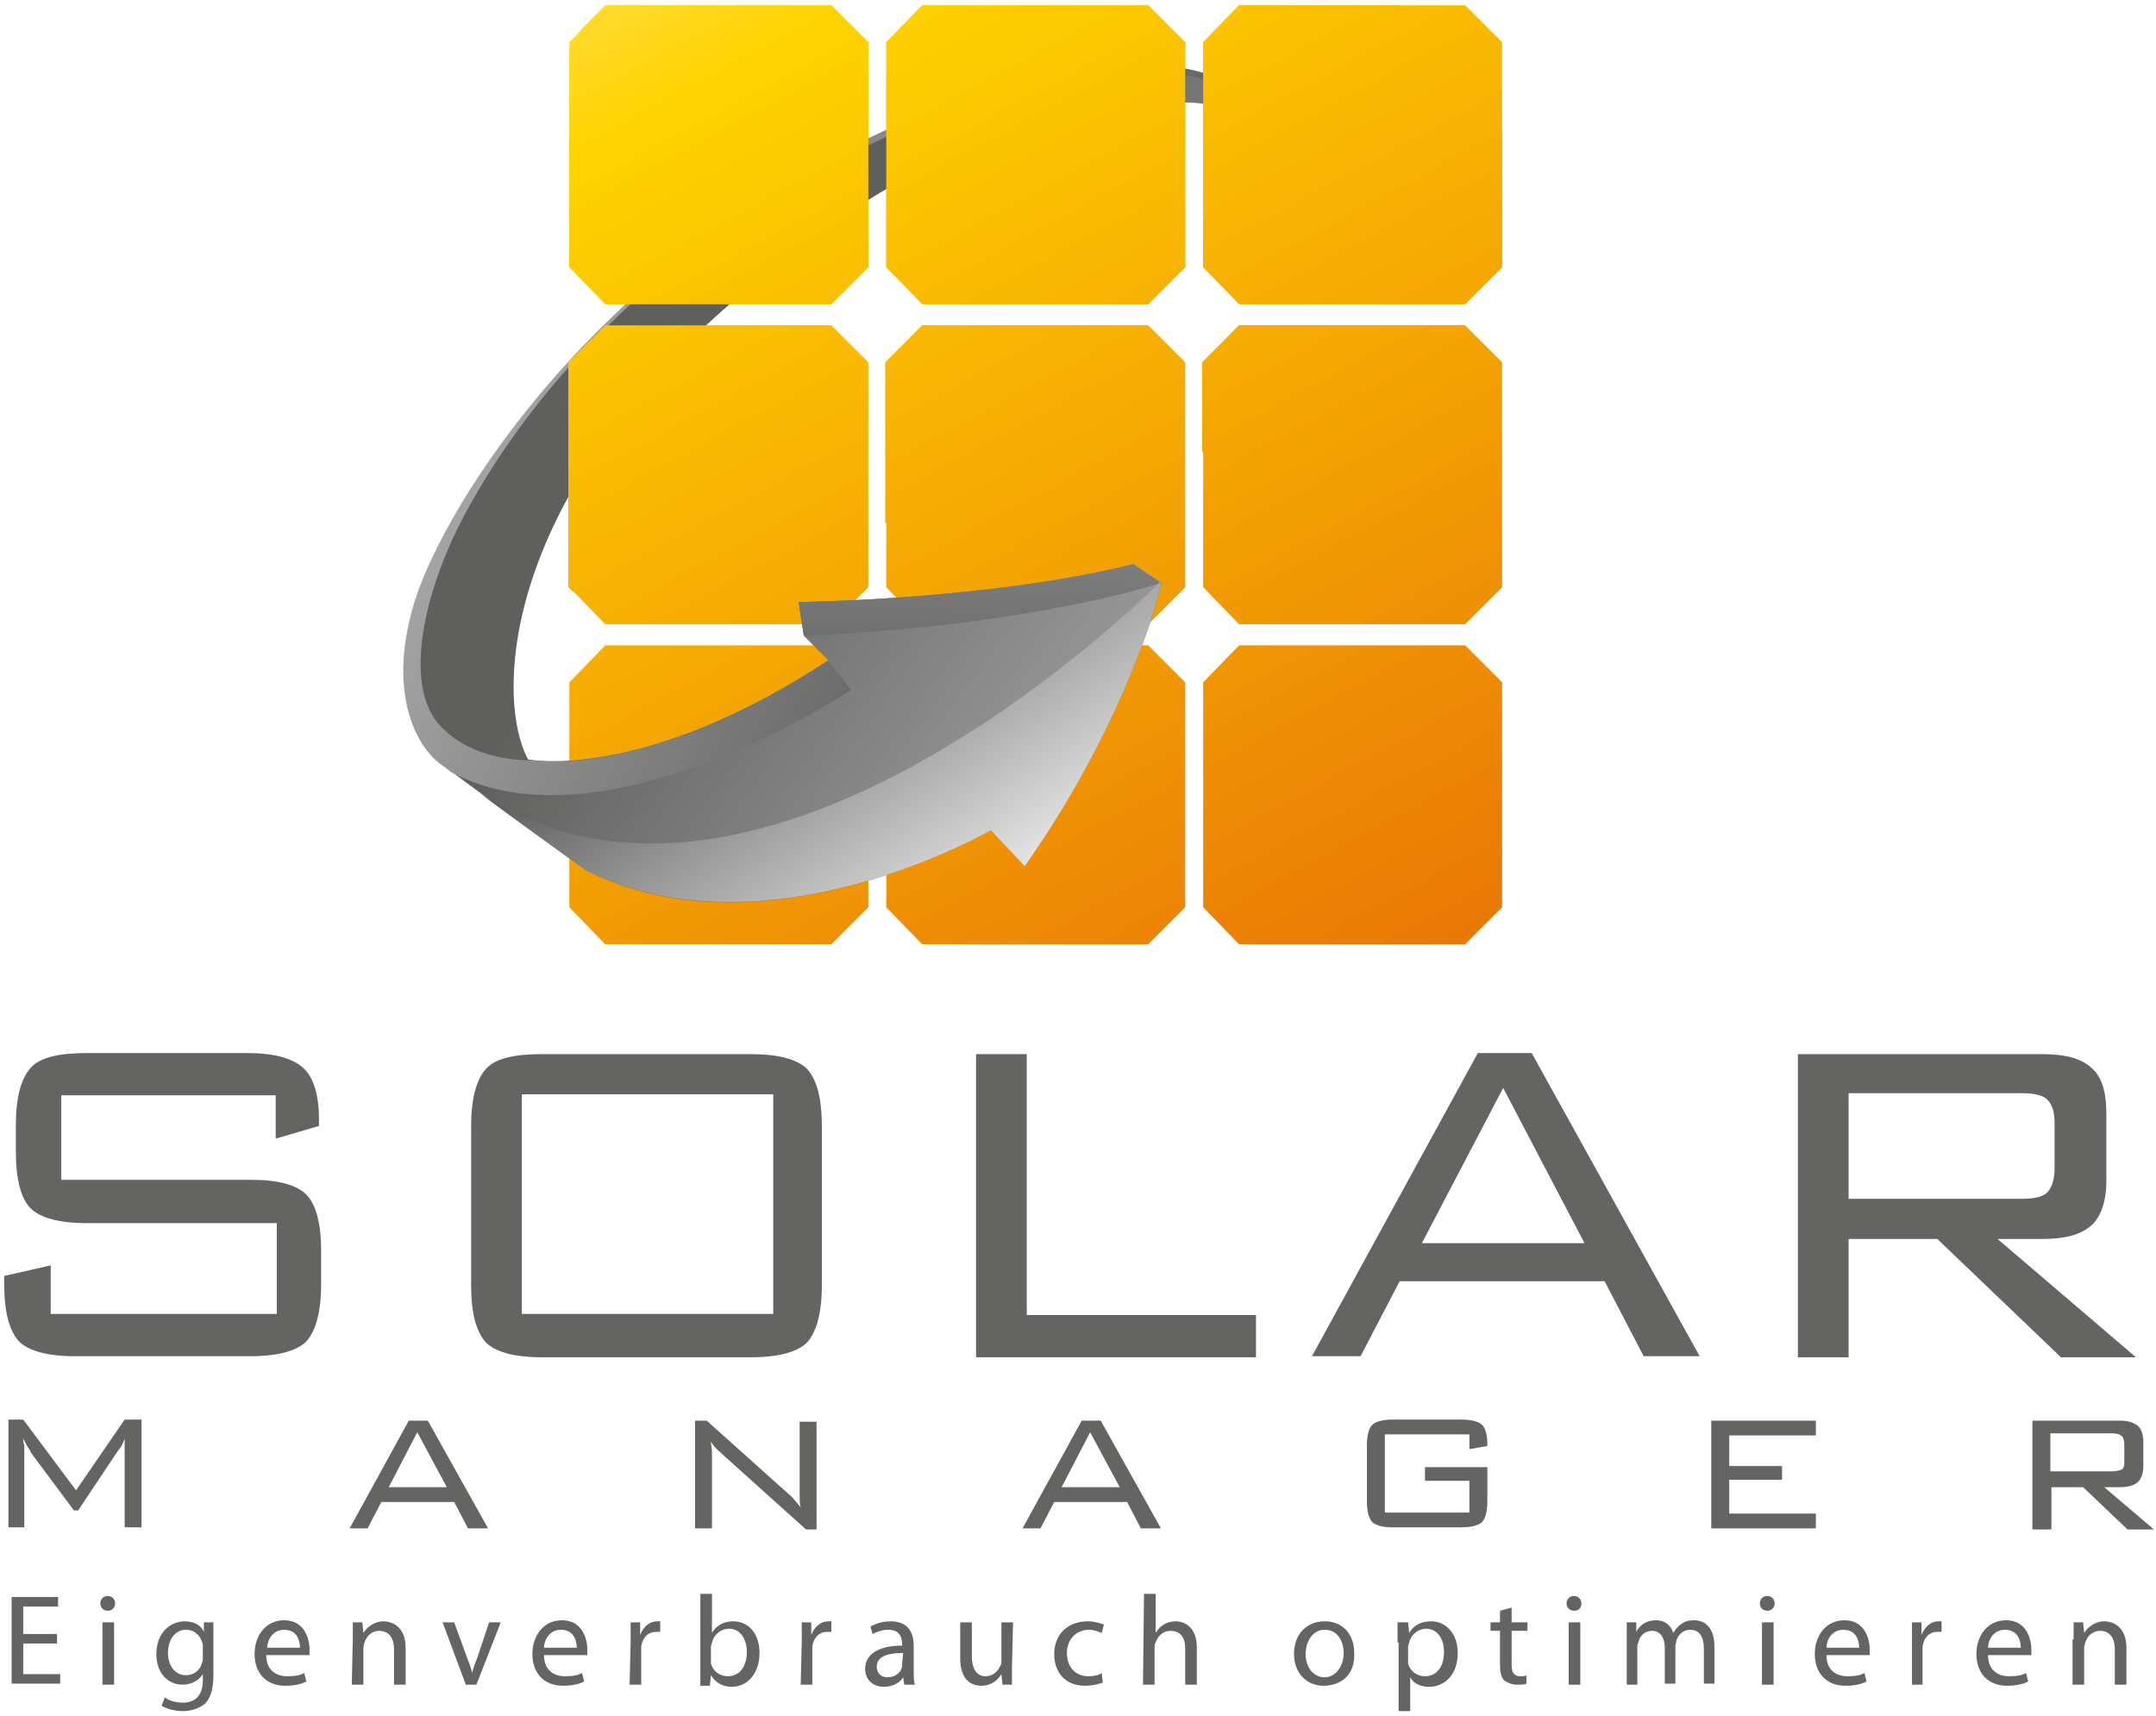
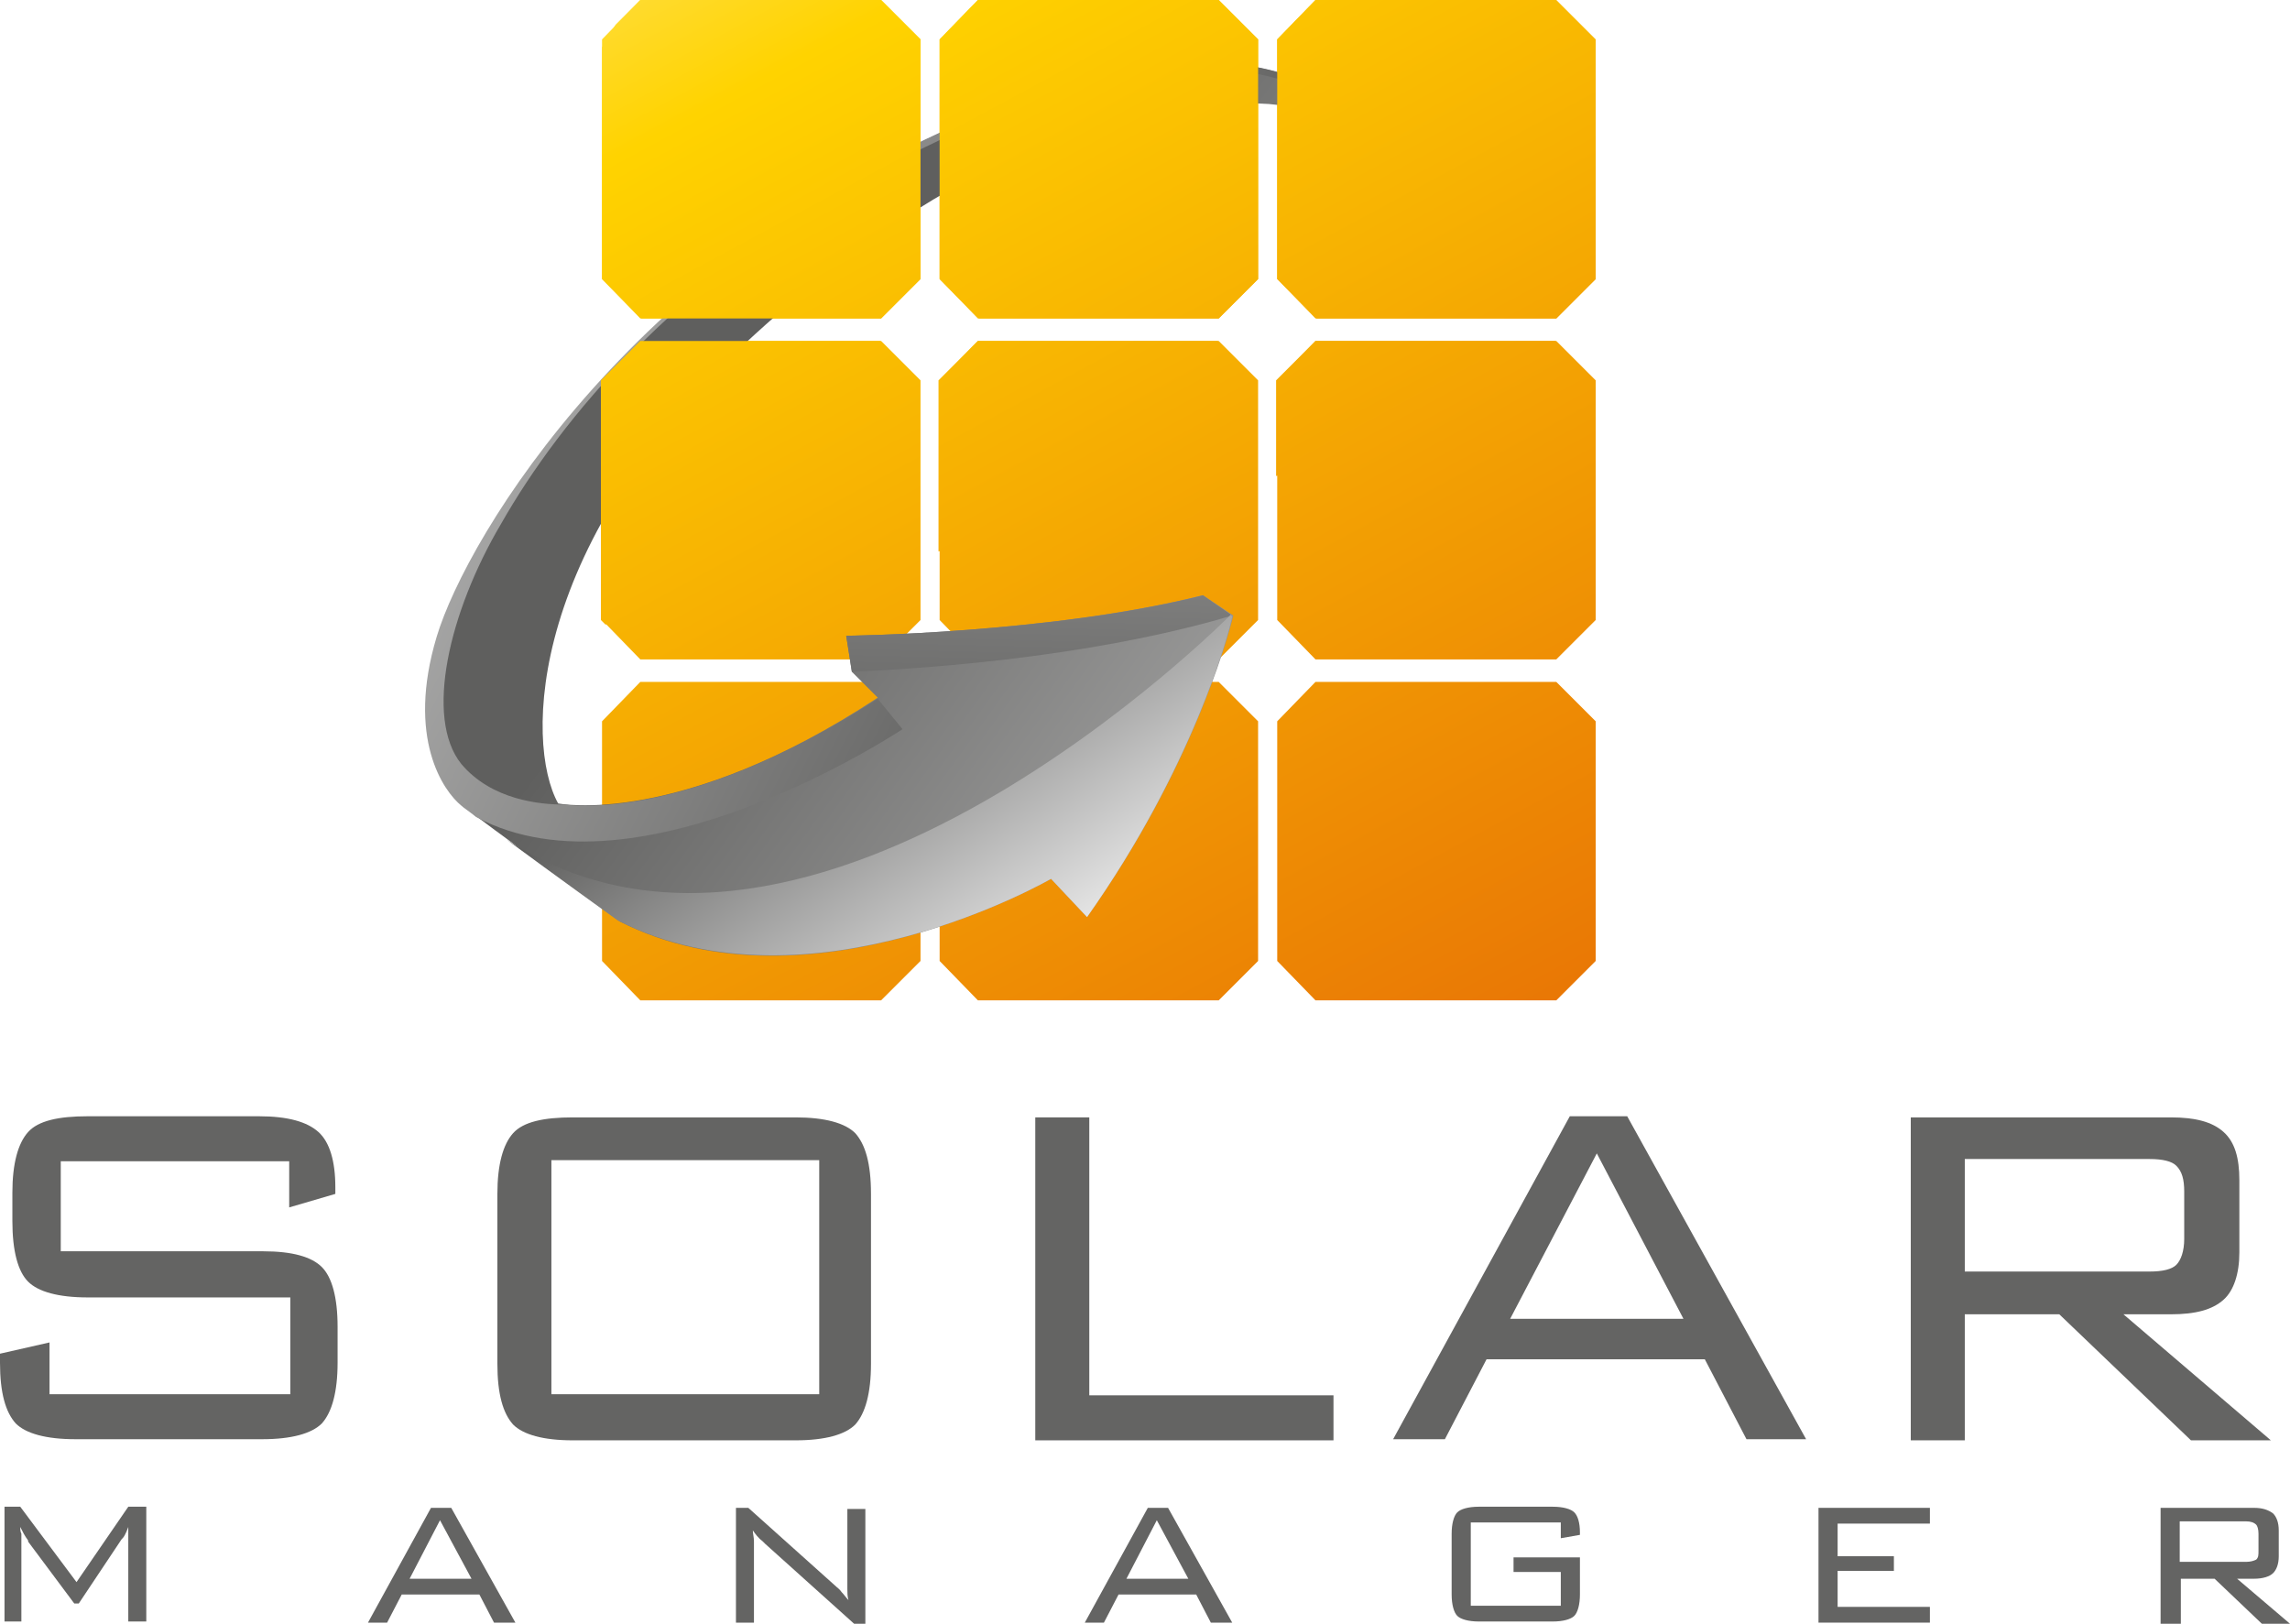
- <svg xmlns="http://www.w3.org/2000/svg" version="1.1" id="Layer_1" x="0px" y="0px" viewBox="0 0 204.1 162.4" style="enable-background:new 0 0 204.1 162.4;" xml:space="preserve">
+ <svg xmlns="http://www.w3.org/2000/svg" version="1.1" id="Layer_1" x="0px" y="0px" viewBox="0 0 203.5 144.3" style="enable-background:new 0 0 203.5 144.3;" xml:space="preserve">
  <style type="text/css">
	.st0{fill:#646463;}
	.st1{fill:url(#SVGID_1_);}
- 	.st2{fill:url(#SVGID_00000094615045287678553290000011661363436282059198_);}
- 	.st3{fill:url(#SVGID_00000097490882547790937990000007784962637666372003_);}
- 	.st4{fill:url(#SVGID_00000044890006821375464240000001739790820334393023_);}
- 	.st5{fill:url(#SVGID_00000176725861203218576230000013506239915627957426_);}
- 	.st6{fill:url(#SVGID_00000183236538300383647940000002079659297769566346_);}
- 	.st7{fill:url(#SVGID_00000168106702097232881470000013558405939216521371_);}
- 	.st8{fill:url(#SVGID_00000069381383708699458450000008442179529311482761_);}
- 	.st9{fill:url(#SVGID_00000095330667156338982130000006045446028261331885_);}
- 	.st10{fill:url(#SVGID_00000001637644452118282720000010765673990184815262_);}
- 	.st11{fill:url(#SVGID_00000061464638204663618850000002634188996221163941_);}
- 	.st12{fill:url(#SVGID_00000178927619584363238630000011456522958171691162_);}
- 	.st13{fill:url(#SVGID_00000034051523995140129170000010182646645502911364_);}
- 	.st14{fill:url(#SVGID_00000086687690794763322640000009770797260906183347_);}
+ 	.st2{fill:url(#SVGID_00000078044842583976665390000015770502771376332171_);}
+ 	.st3{fill:url(#SVGID_00000140722249729662882710000000104253931576902579_);}
+ 	.st4{fill:url(#SVGID_00000127042534005416814930000017534886337214743975_);}
+ 	.st5{fill:url(#SVGID_00000146460894585713398700000011830947324832317621_);}
+ 	.st6{fill:url(#SVGID_00000089573277772497090800000015307992074565502604_);}
+ 	.st7{fill:url(#SVGID_00000167392168393202231440000001126100781279378571_);}
+ 	.st8{fill:url(#SVGID_00000145740065618863685010000005506041418505072305_);}
+ 	.st9{fill:url(#SVGID_00000098916630221768423970000018244890656340371359_);}
+ 	.st10{fill:url(#SVGID_00000044865729743809855630000012313922885227552185_);}
+ 	.st11{fill:url(#SVGID_00000076586394290041385410000012987533297324354702_);}
+ 	.st12{fill:url(#SVGID_00000138542867545901751460000015807006832904736640_);}
+ 	.st13{fill:url(#SVGID_00000139296336325584206550000001473079513666074045_);}
+ 	.st14{fill:url(#SVGID_00000003795251817615462290000015937681007160325004_);}
</style>
  <g id="Layer_7">
    <g>
-       <path class="st0" d="M26.1,103.7H5.8v8h18c2.6,0,4.3,0.5,5.2,1.4c0.9,0.9,1.4,2.7,1.4,5.3v3.2c0,2.6-0.5,4.4-1.4,5.4    c-0.9,0.9-2.7,1.4-5.3,1.4H7.1c-2.6,0-4.4-0.5-5.3-1.4c-0.9-1-1.4-2.7-1.4-5.4v-0.8l4.4-1v4.6h21.4v-8.6h-18    c-2.6,0-4.4-0.5-5.3-1.4s-1.4-2.7-1.4-5.4v-2.5c0-2.6,0.5-4.4,1.4-5.4s2.7-1.4,5.3-1.4h15.2c2.6,0,4.3,0.5,5.3,1.4    s1.5,2.6,1.5,4.9v0.6l-4.1,1.2C26.1,107.8,26.1,103.7,26.1,103.7z" />
-       <path class="st0" d="M44.6,106.6c0-2.6,0.5-4.4,1.4-5.4s2.7-1.4,5.3-1.4h19.8c2.6,0,4.4,0.5,5.3,1.4c0.9,1,1.4,2.7,1.4,5.4v15.1    c0,2.6-0.5,4.4-1.4,5.4c-0.9,0.9-2.7,1.4-5.3,1.4H51.3c-2.6,0-4.4-0.5-5.3-1.4c-0.9-1-1.4-2.7-1.4-5.4V106.6z M49.4,124.4h23.8    v-20.8H49.4V124.4z" />
-       <path class="st0" d="M92.4,128.4V99.8h4.8v24.7h21.7v4H92.4V128.4z" />
-       <path class="st0" d="M124.2,128.4l15.7-28.7h5.1l15.9,28.7h-5.3l-3.7-7.1h-19.4l-3.7,7.1H124.2z M134.6,117.7H150l-7.7-14.7    L134.6,117.7z" />
-       <path class="st0" d="M170.2,128.4V99.8h23.1c2.2,0,3.7,0.4,4.7,1.3s1.4,2.3,1.4,4.3v6.4c0,1.9-0.5,3.4-1.4,4.2    c-1,0.9-2.5,1.3-4.7,1.3h-4.2l13.1,11.2h-7.1l-11.7-11.2H175v11.2h-4.8V128.4z M191.4,103.5H175v10h16.4c1.2,0,2-0.2,2.4-0.6    s0.7-1.2,0.7-2.3v-4.2c0-1.1-0.2-1.8-0.7-2.3C193.4,103.7,192.6,103.5,191.4,103.5z" />
+       <path class="st0" d="M25.7,103.2H5.4v8h18c2.6,0,4.3,0.5,5.2,1.4c0.9,0.9,1.4,2.7,1.4,5.3v3.2c0,2.6-0.5,4.4-1.4,5.4    c-0.9,0.9-2.7,1.4-5.3,1.4H6.7c-2.6,0-4.4-0.5-5.3-1.4c-0.9-1-1.4-2.7-1.4-5.4v-0.8l4.4-1v4.6h21.4v-8.6h-18    c-2.6,0-4.4-0.5-5.3-1.4s-1.4-2.7-1.4-5.4V106c0-2.6,0.5-4.4,1.4-5.4s2.7-1.4,5.3-1.4H23c2.6,0,4.3,0.5,5.3,1.4s1.5,2.6,1.5,4.9    v0.6l-4.1,1.2C25.7,107.3,25.7,103.2,25.7,103.2z" />
+       <path class="st0" d="M44.2,106.1c0-2.6,0.5-4.4,1.4-5.4s2.7-1.4,5.3-1.4h19.8c2.6,0,4.4,0.5,5.3,1.4c0.9,1,1.4,2.7,1.4,5.4v15.1    c0,2.6-0.5,4.4-1.4,5.4c-0.9,0.9-2.7,1.4-5.3,1.4H50.9c-2.6,0-4.4-0.5-5.3-1.4c-0.9-1-1.4-2.7-1.4-5.4V106.1z M49,123.9h23.8    v-20.8H49V123.9z" />
+       <path class="st0" d="M92,127.9V99.3h4.8V124h21.7v4H92V127.9z" />
+       <path class="st0" d="M123.8,127.9l15.7-28.7h5.1l15.9,28.7h-5.3l-3.7-7.1h-19.4l-3.7,7.1H123.8z M134.2,117.2h15.4l-7.7-14.7    L134.2,117.2z" />
+       <path class="st0" d="M169.8,127.9V99.3h23.1c2.2,0,3.7,0.4,4.7,1.3s1.4,2.3,1.4,4.3v6.4c0,1.9-0.5,3.4-1.4,4.2    c-1,0.9-2.5,1.3-4.7,1.3h-4.2l13.1,11.2h-7.1L183,116.8h-8.4V128h-4.8V127.9z M191,103h-16.4v10H191c1.2,0,2-0.2,2.4-0.6    s0.7-1.2,0.7-2.3v-4.2c0-1.1-0.2-1.8-0.7-2.3C193,103.2,192.2,103,191,103z" />
    </g>
  </g>
  <g id="Layer_6">
    <g>
-       <linearGradient id="SVGID_1_" gradientUnits="userSpaceOnUse" x1="34.72" y1="211.072" x2="124.722" y2="44.402" gradientTransform="matrix(1 0 0 -1 0 164)">
+       <linearGradient id="SVGID_1_" gradientUnits="userSpaceOnUse" x1="34.32" y1="288.428" x2="124.322" y2="455.098" gradientTransform="matrix(1 0 0 1 0 -336)">
        <stop offset="0" style="stop-color:#FFFFFF" />
        <stop offset="0.337" style="stop-color:#FFD300" />
        <stop offset="1" style="stop-color:#E56606" />
      </linearGradient>
-       <polygon class="st1" points="57.3,0.5 53.9,4 53.9,25.3 57.3,28.8 78.7,28.8 82.2,25.3 82.2,4 78.7,0.5   " />
-       <linearGradient id="SVGID_00000155861111756403258570000014470068536627947691_" gradientUnits="userSpaceOnUse" x1="57.948" y1="223.613" x2="147.947" y2="56.947" gradientTransform="matrix(1 0 0 -1 0 164)">
+       <polygon class="st1" points="56.9,0 53.5,3.5 53.5,24.8 56.9,28.3 78.3,28.3 81.8,24.8 81.8,3.5 78.3,0   " />
+       <linearGradient id="SVGID_00000137115099702117641090000018420380974754789555_" gradientUnits="userSpaceOnUse" x1="57.548" y1="275.887" x2="147.547" y2="442.553" gradientTransform="matrix(1 0 0 1 0 -336)">
        <stop offset="0" style="stop-color:#FFFFFF" />
        <stop offset="0.337" style="stop-color:#FFD300" />
        <stop offset="1" style="stop-color:#E56606" />
      </linearGradient>
-       <polygon style="fill:url(#SVGID_00000155861111756403258570000014470068536627947691_);" points="87.3,0.5 83.9,4 83.9,25.3     87.3,28.8 108.7,28.8 112.2,25.3 112.2,4 108.7,0.5   " />
-       <linearGradient id="SVGID_00000150068488684070678170000014888311006118679198_" gradientUnits="userSpaceOnUse" x1="81.174" y1="236.158" x2="171.175" y2="69.488" gradientTransform="matrix(1 0 0 -1 0 164)">
+       <polygon style="fill:url(#SVGID_00000137115099702117641090000018420380974754789555_);" points="86.9,0 83.5,3.5 83.5,24.8     86.9,28.3 108.3,28.3 111.8,24.8 111.8,3.5 108.3,0   " />
+       <linearGradient id="SVGID_00000103244395442357312070000006996544668571694250_" gradientUnits="userSpaceOnUse" x1="80.774" y1="263.342" x2="170.775" y2="430.012" gradientTransform="matrix(1 0 0 1 0 -336)">
        <stop offset="0" style="stop-color:#FFFFFF" />
        <stop offset="0.337" style="stop-color:#FFD300" />
        <stop offset="1" style="stop-color:#E56606" />
      </linearGradient>
-       <polygon style="fill:url(#SVGID_00000150068488684070678170000014888311006118679198_);" points="117.3,0.5 113.9,4 113.9,25.3     117.3,28.8 138.7,28.8 142.2,25.3 142.2,4 138.7,0.5   " />
-       <linearGradient id="SVGID_00000104666361876915452910000012595312730729084604_" gradientUnits="userSpaceOnUse" x1="22.051" y1="204.233" x2="112.053" y2="37.564" gradientTransform="matrix(1 0 0 -1 0 164)">
+       <polygon style="fill:url(#SVGID_00000103244395442357312070000006996544668571694250_);" points="116.9,0 113.5,3.5 113.5,24.8     116.9,28.3 138.3,28.3 141.8,24.8 141.8,3.5 138.3,0   " />
+       <linearGradient id="SVGID_00000025418617859437667430000003240238418076109493_" gradientUnits="userSpaceOnUse" x1="21.651" y1="295.267" x2="111.653" y2="461.936" gradientTransform="matrix(1 0 0 1 0 -336)">
        <stop offset="0" style="stop-color:#FFFFFF" />
        <stop offset="0.337" style="stop-color:#FFD300" />
        <stop offset="1" style="stop-color:#E56606" />
      </linearGradient>
-       <polygon style="fill:url(#SVGID_00000104666361876915452910000012595312730729084604_);" points="57.3,30.8 53.9,34.3 53.9,55.6     57.3,59.1 78.7,59.1 82.2,55.6 82.2,34.3 78.7,30.8   " />
-       <linearGradient id="SVGID_00000034777814775040236540000015102254221579874474_" gradientUnits="userSpaceOnUse" x1="45.281" y1="216.771" x2="135.28" y2="50.105" gradientTransform="matrix(1 0 0 -1 0 164)">
+       <polygon style="fill:url(#SVGID_00000025418617859437667430000003240238418076109493_);" points="56.9,30.3 53.5,33.8 53.5,55.1     56.9,58.6 78.3,58.6 81.8,55.1 81.8,33.8 78.3,30.3   " />
+       <linearGradient id="SVGID_00000136373823882492909600000004609211237192525961_" gradientUnits="userSpaceOnUse" x1="44.881" y1="282.729" x2="134.88" y2="449.394" gradientTransform="matrix(1 0 0 1 0 -336)">
        <stop offset="0" style="stop-color:#FFFFFF" />
        <stop offset="0.337" style="stop-color:#FFD300" />
        <stop offset="1" style="stop-color:#E56606" />
      </linearGradient>
-       <polygon style="fill:url(#SVGID_00000034777814775040236540000015102254221579874474_);" points="87.3,30.8 83.9,34.3 83.9,55.6     87.3,59.1 108.7,59.1 112.2,55.6 112.2,34.3 108.7,30.8   " />
-       <linearGradient id="SVGID_00000092451072501987685810000008416477076377697725_" gradientUnits="userSpaceOnUse" x1="68.506" y1="229.316" x2="158.508" y2="62.646" gradientTransform="matrix(1 0 0 -1 0 164)">
+       <polygon style="fill:url(#SVGID_00000136373823882492909600000004609211237192525961_);" points="86.9,30.3 83.5,33.8 83.5,55.1     86.9,58.6 108.3,58.6 111.8,55.1 111.8,33.8 108.3,30.3   " />
+       <linearGradient id="SVGID_00000005253942441458715450000005616068263453054377_" gradientUnits="userSpaceOnUse" x1="68.106" y1="270.184" x2="158.108" y2="436.854" gradientTransform="matrix(1 0 0 1 0 -336)">
        <stop offset="0" style="stop-color:#FFFFFF" />
        <stop offset="0.337" style="stop-color:#FFD300" />
        <stop offset="1" style="stop-color:#E56606" />
      </linearGradient>
-       <polygon style="fill:url(#SVGID_00000092451072501987685810000008416477076377697725_);" points="117.3,30.8 113.9,34.3     113.9,55.6 117.3,59.1 138.7,59.1 142.2,55.6 142.2,34.3 138.7,30.8   " />
-       <linearGradient id="SVGID_00000126304974347753521910000009435713385301176484_" gradientUnits="userSpaceOnUse" x1="9.384" y1="197.391" x2="99.385" y2="30.722" gradientTransform="matrix(1 0 0 -1 0 164)">
+       <polygon style="fill:url(#SVGID_00000005253942441458715450000005616068263453054377_);" points="116.9,30.3 113.5,33.8     113.5,55.1 116.9,58.6 138.3,58.6 141.8,55.1 141.8,33.8 138.3,30.3   " />
+       <linearGradient id="SVGID_00000091722479212779660350000006783839458189901484_" gradientUnits="userSpaceOnUse" x1="8.984" y1="302.109" x2="98.985" y2="468.778" gradientTransform="matrix(1 0 0 1 0 -336)">
        <stop offset="0" style="stop-color:#FFFFFF" />
        <stop offset="0.337" style="stop-color:#FFD300" />
        <stop offset="1" style="stop-color:#E56606" />
      </linearGradient>
-       <polygon style="fill:url(#SVGID_00000126304974347753521910000009435713385301176484_);" points="57.3,61.1 53.9,64.6 53.9,85.9     57.3,89.4 78.7,89.4 82.2,85.9 82.2,64.6 78.7,61.1   " />
-       <linearGradient id="SVGID_00000147215976401413204930000015825577281220293272_" gradientUnits="userSpaceOnUse" x1="32.612" y1="209.932" x2="122.613" y2="43.264" gradientTransform="matrix(1 0 0 -1 0 164)">
+       <polygon style="fill:url(#SVGID_00000091722479212779660350000006783839458189901484_);" points="56.9,60.6 53.5,64.1 53.5,85.4     56.9,88.9 78.3,88.9 81.8,85.4 81.8,64.1 78.3,60.6   " />
+       <linearGradient id="SVGID_00000002375223639081223920000009966873648874198157_" gradientUnits="userSpaceOnUse" x1="32.212" y1="289.568" x2="122.213" y2="456.236" gradientTransform="matrix(1 0 0 1 0 -336)">
        <stop offset="0" style="stop-color:#FFFFFF" />
        <stop offset="0.337" style="stop-color:#FFD300" />
        <stop offset="1" style="stop-color:#E56606" />
      </linearGradient>
-       <polygon style="fill:url(#SVGID_00000147215976401413204930000015825577281220293272_);" points="87.3,61.1 83.9,64.6 83.9,85.9     87.3,89.4 108.7,89.4 112.2,85.9 112.2,64.6 108.7,61.1   " />
-       <linearGradient id="SVGID_00000140699915471703088410000001126443400356595617_" gradientUnits="userSpaceOnUse" x1="55.839" y1="222.474" x2="145.839" y2="55.808" gradientTransform="matrix(1 0 0 -1 0 164)">
+       <polygon style="fill:url(#SVGID_00000002375223639081223920000009966873648874198157_);" points="86.9,60.6 83.5,64.1 83.5,85.4     86.9,88.9 108.3,88.9 111.8,85.4 111.8,64.1 108.3,60.6   " />
+       <linearGradient id="SVGID_00000003793072257839804730000001328219637232383112_" gradientUnits="userSpaceOnUse" x1="55.439" y1="277.026" x2="145.439" y2="443.692" gradientTransform="matrix(1 0 0 1 0 -336)">
        <stop offset="0" style="stop-color:#FFFFFF" />
        <stop offset="0.337" style="stop-color:#FFD300" />
        <stop offset="1" style="stop-color:#E56606" />
      </linearGradient>
-       <polygon style="fill:url(#SVGID_00000140699915471703088410000001126443400356595617_);" points="117.3,61.1 113.9,64.6     113.9,85.9 117.3,89.4 138.7,89.4 142.2,85.9 142.2,64.6 138.7,61.1   " />
+       <polygon style="fill:url(#SVGID_00000003793072257839804730000001328219637232383112_);" points="116.9,60.6 113.5,64.1     113.5,85.4 116.9,88.9 138.3,88.9 141.8,85.4 141.8,64.1 138.3,60.6   " />
    </g>
  </g>
  <g id="Layer_5">
    <g>
      <g>
-         <path class="st0" d="M2.2,136.2c0,0.2,0,0.4,0.1,0.6c0,0.2,0,0.5,0,0.9v6.9H0.8v-10.2h1.4l5,6.7l4.6-6.7h1.6v10.2h-1.6v-6.9     c0-0.1,0-0.3,0-0.7s0-0.6,0-0.8c-0.1,0.3-0.2,0.5-0.3,0.7s-0.2,0.3-0.3,0.4L7.4,143H7l-4.1-5.5c0,0,0,0,0-0.1     C2.6,137,2.4,136.6,2.2,136.2z" />
-         <path class="st0" d="M33.1,144.7l5.6-10.2h1.8l5.7,10.2h-1.9l-1.3-2.5h-6.9l-1.3,2.5H33.1z M36.8,140.8h5.5l-2.8-5.2L36.8,140.8z     " />
-         <path class="st0" d="M65.8,144.7v-10.2h1.1l7.7,6.9c0.2,0.2,0.4,0.3,0.6,0.6c0.2,0.2,0.4,0.5,0.6,0.7c-0.1-0.3-0.1-0.7-0.1-1     c0-0.4,0-0.9,0-1.5v-5.6h1.6v10.2h-1l-7.9-7.1c0,0-0.1-0.1-0.2-0.2c-0.4-0.3-0.7-0.7-0.9-1c0,0.3,0.1,0.6,0.1,1s0,0.8,0,1.2v6     L65.8,144.7L65.8,144.7z" />
-         <path class="st0" d="M96.8,144.7l5.6-10.2h1.8l5.7,10.2H108l-1.3-2.5h-6.9l-1.3,2.5H96.8z M100.5,140.8h5.5l-2.8-5.2L100.5,140.8     z" />
-         <path class="st0" d="M139.1,135.8h-8v7.4h8v-3h-4.2v-1.3h5.9v3.3c0,0.9-0.2,1.6-0.5,1.9c-0.3,0.3-1,0.5-1.9,0.5h-6.6     c-0.9,0-1.6-0.2-1.9-0.5c-0.3-0.3-0.5-1-0.5-1.9v-5.4c0-0.9,0.2-1.6,0.5-1.9c0.3-0.3,1-0.5,1.9-0.5h6.6c0.9,0,1.6,0.2,1.9,0.5     c0.3,0.3,0.5,0.9,0.5,1.8v0.2l-1.7,0.3V135.8z" />
-         <path class="st0" d="M162,144.7v-10.2h9.9v1.4h-8.2v2.9h5v1.3h-5v3.2h8.2v1.4L162,144.7L162,144.7z" />
-         <path class="st0" d="M192.4,144.7v-10.2h8.3c0.8,0,1.3,0.2,1.7,0.5c0.3,0.3,0.5,0.8,0.5,1.5v2.3c0,0.7-0.2,1.2-0.5,1.5     s-0.9,0.5-1.7,0.5h-1.5l4.7,4h-2.5l-4.2-4h-3v4h-1.8V144.7z M200,135.7h-5.9v3.6h5.9c0.4,0,0.7-0.1,0.9-0.2     c0.2-0.2,0.2-0.4,0.2-0.8v-1.5c0-0.4-0.1-0.7-0.2-0.8C200.7,135.8,200.4,135.7,200,135.7z" />
+         <path class="st0" d="M1.8,135.7c0,0.2,0,0.4,0.1,0.6c0,0.2,0,0.5,0,0.9v6.9H0.4v-10.2h1.4l5,6.7l4.6-6.7H13v10.2h-1.6v-6.9     c0-0.1,0-0.3,0-0.7s0-0.6,0-0.8c-0.1,0.3-0.2,0.5-0.3,0.7s-0.2,0.3-0.3,0.4L7,142.5H6.6L2.5,137c0,0,0,0,0-0.1     C2.2,136.5,2,136.1,1.8,135.7z" />
+         <path class="st0" d="M32.7,144.2l5.6-10.2h1.8l5.7,10.2h-1.9l-1.3-2.5h-6.9l-1.3,2.5H32.7z M36.4,140.3h5.5l-2.8-5.2L36.4,140.3z     " />
+         <path class="st0" d="M65.4,144.2V134h1.1l7.7,6.9c0.2,0.2,0.4,0.3,0.6,0.6c0.2,0.2,0.4,0.5,0.6,0.7c-0.1-0.3-0.1-0.7-0.1-1     c0-0.4,0-0.9,0-1.5v-5.6h1.6v10.2h-1l-7.9-7.1c0,0-0.1-0.1-0.2-0.2c-0.4-0.3-0.7-0.7-0.9-1c0,0.3,0.1,0.6,0.1,1s0,0.8,0,1.2v6     L65.4,144.2L65.4,144.2z" />
+         <path class="st0" d="M96.4,144.2L102,134h1.8l5.7,10.2h-1.9l-1.3-2.5h-6.9l-1.3,2.5H96.4z M100.1,140.3h5.5l-2.8-5.2L100.1,140.3     z" />
+         <path class="st0" d="M138.7,135.3h-8v7.4h8v-3h-4.2v-1.3h5.9v3.3c0,0.9-0.2,1.6-0.5,1.9c-0.3,0.3-1,0.5-1.9,0.5h-6.6     c-0.9,0-1.6-0.2-1.9-0.5c-0.3-0.3-0.5-1-0.5-1.9v-5.4c0-0.9,0.2-1.6,0.5-1.9c0.3-0.3,1-0.5,1.9-0.5h6.6c0.9,0,1.6,0.2,1.9,0.5     c0.3,0.3,0.5,0.9,0.5,1.8v0.2l-1.7,0.3V135.3z" />
+         <path class="st0" d="M161.6,144.2V134h9.9v1.4h-8.2v2.9h5v1.3h-5v3.2h8.2v1.4L161.6,144.2L161.6,144.2z" />
+         <path class="st0" d="M192,144.2V134h8.3c0.8,0,1.3,0.2,1.7,0.5c0.3,0.3,0.5,0.8,0.5,1.5v2.3c0,0.7-0.2,1.2-0.5,1.5     s-0.9,0.5-1.7,0.5h-1.5l4.7,4H201l-4.2-4h-3v4H192V144.2z M199.6,135.2h-5.9v3.6h5.9c0.4,0,0.7-0.1,0.9-0.2     c0.2-0.2,0.2-0.4,0.2-0.8v-1.5c0-0.4-0.1-0.7-0.2-0.8C200.3,135.3,200,135.2,199.6,135.2z" />
      </g>
-     </g>
-   </g>
-   <g id="Layer_4">
-     <g>
-       <path class="st0" d="M5.4,155.6H2.2v2.9h3.5v0.9H1.1v-8.2h4.4v0.9H2.2v2.6h3.2V155.6z" />
-       <path class="st0" d="M10.2,152.5c-0.4,0-0.7-0.3-0.7-0.7s0.3-0.7,0.7-0.7s0.7,0.3,0.7,0.7S10.6,152.5,10.2,152.5L10.2,152.5z     M9.7,159.5v-5.9h1.1v5.9H9.7z" />
-       <path class="st0" d="M20.2,158.6c0,1.4-0.3,2.2-0.8,2.7c-0.6,0.5-1.4,0.7-2.1,0.7s-1.5-0.2-2-0.5l0.3-0.8c0.4,0.3,1,0.5,1.7,0.5    c1.1,0,1.9-0.6,1.9-2.1v-0.6l0,0c-0.3,0.5-1,1-1.9,1c-1.5,0-2.5-1.2-2.5-2.9c0-2,1.3-3.1,2.7-3.1c1,0,1.6,0.5,1.8,1l0,0v-0.9h0.9    c0,0.4,0,0.9,0,1.6V158.6z M19.2,155.9c0-0.2,0-0.3-0.1-0.5c-0.2-0.6-0.7-1.1-1.5-1.1c-1,0-1.7,0.9-1.7,2.2c0,1.1,0.6,2.1,1.7,2.1    c0.7,0,1.3-0.4,1.5-1.1c0.1-0.2,0.1-0.4,0.1-0.6V155.9z" />
-       <path class="st0" d="M25.2,156.7c0,1.4,0.9,2,2,2c0.8,0,1.2-0.1,1.6-0.3l0.2,0.8c-0.4,0.2-1,0.4-2,0.4c-1.8,0-2.9-1.2-2.9-3    s1.1-3.2,2.8-3.2c1.9,0,2.4,1.7,2.4,2.8c0,0.2,0,0.4,0,0.5H25.2z M28.4,156c0-0.7-0.3-1.7-1.5-1.7c-1.1,0-1.6,1-1.6,1.7H28.4z" />
-       <path class="st0" d="M33.4,155.2c0-0.6,0-1.1,0-1.6h0.9l0.1,1l0,0c0.3-0.5,1-1.1,1.9-1.1c0.8,0,2.1,0.5,2.1,2.5v3.5h-1.1v-3.4    c0-0.9-0.4-1.7-1.4-1.7c-0.7,0-1.2,0.5-1.4,1.1c0,0.1-0.1,0.3-0.1,0.5v3.5h-1.1L33.4,155.2L33.4,155.2z" />
-       <path class="st0" d="M43,153.6l1.2,3.3c0.2,0.5,0.4,1,0.5,1.5l0,0c0.1-0.5,0.3-1,0.5-1.5l1.1-3.3h1.1l-2.3,5.9h-1l-2.2-5.9H43z" />
-       <path class="st0" d="M51.5,156.7c0,1.4,0.9,2,2,2c0.8,0,1.2-0.1,1.6-0.3l0.2,0.8c-0.4,0.2-1,0.4-2,0.4c-1.8,0-2.9-1.2-2.9-3    s1.1-3.2,2.8-3.2c1.9,0,2.4,1.7,2.4,2.8c0,0.2,0,0.4,0,0.5H51.5z M54.6,156c0-0.7-0.3-1.7-1.5-1.7c-1.1,0-1.6,1-1.6,1.7H54.6z" />
-       <path class="st0" d="M59.7,155.4c0-0.7,0-1.3,0-1.8h0.9v1.2l0,0c0.3-0.8,0.9-1.3,1.6-1.3c0.1,0,0.2,0,0.3,0v1c-0.1,0-0.2,0-0.4,0    c-0.8,0-1.3,0.6-1.4,1.4c0,0.2,0,0.3,0,0.5v3.1h-1.1L59.7,155.4z" />
-       <path class="st0" d="M66.3,150.9h1.1v3.7l0,0c0.4-0.7,1.1-1.1,2-1.1c1.5,0,2.5,1.2,2.5,3c0,2.1-1.3,3.2-2.6,3.2    c-0.8,0-1.5-0.3-2-1.1l0,0l-0.1,1h-0.9c0-0.4,0-1,0-1.5V150.9z M67.3,157.1c0,0.1,0,0.3,0,0.4c0.2,0.7,0.8,1.2,1.6,1.2    c1.1,0,1.8-0.9,1.8-2.3c0-1.2-0.6-2.2-1.7-2.2c-0.7,0-1.4,0.5-1.6,1.3c0,0.1-0.1,0.3-0.1,0.4C67.3,155.9,67.3,157.1,67.3,157.1z" />
-       <path class="st0" d="M75.9,155.4c0-0.7,0-1.3,0-1.8h0.9v1.2l0,0c0.3-0.8,0.9-1.3,1.6-1.3c0.1,0,0.2,0,0.3,0v1c-0.1,0-0.2,0-0.4,0    c-0.8,0-1.3,0.6-1.4,1.4c0,0.2,0,0.3,0,0.5v3.1h-1.1L75.9,155.4z" />
-       <path class="st0" d="M86.5,158.1c0,0.5,0,1,0.1,1.4h-1l-0.1-0.7l0,0c-0.3,0.5-1,0.9-1.8,0.9c-1.2,0-1.8-0.8-1.8-1.7    c0-1.4,1.3-2.2,3.5-2.2v-0.1c0-0.5-0.1-1.4-1.3-1.4c-0.6,0-1.1,0.2-1.5,0.4l-0.2-0.7c0.5-0.3,1.2-0.5,1.9-0.5    c1.8,0,2.2,1.2,2.2,2.4C86.5,155.9,86.5,158.1,86.5,158.1z M85.5,156.5c-1.2,0-2.5,0.2-2.5,1.3c0,0.7,0.5,1,1,1    c0.8,0,1.3-0.5,1.4-1c0-0.1,0-0.2,0-0.3L85.5,156.5L85.5,156.5z" />
-       <path class="st0" d="M95.8,157.9c0,0.6,0,1.1,0,1.6h-0.9l-0.1-1l0,0c-0.3,0.5-0.9,1.1-1.9,1.1c-0.9,0-2-0.5-2-2.6v-3.4H92v3.2    c0,1.1,0.4,1.9,1.3,1.9c0.7,0,1.2-0.5,1.4-1c0.1-0.1,0.1-0.3,0.1-0.5v-3.6h1.1L95.8,157.9L95.8,157.9z" />
-       <path class="st0" d="M104.4,159.3c-0.3,0.1-0.9,0.3-1.7,0.3c-1.8,0-2.9-1.2-2.9-3s1.2-3.1,3.2-3.1c0.6,0,1.2,0.2,1.5,0.3l-0.2,0.8    c-0.3-0.1-0.7-0.3-1.2-0.3c-1.3,0-2.1,1-2.1,2.2c0,1.4,0.9,2.2,2,2.2c0.6,0,1-0.1,1.3-0.3L104.4,159.3z" />
-       <path class="st0" d="M108.3,150.9h1.1v3.7l0,0c0.2-0.3,0.4-0.6,0.8-0.8c0.3-0.2,0.7-0.3,1.1-0.3c0.8,0,2,0.5,2,2.5v3.5h-1.1v-3.4    c0-1-0.4-1.7-1.4-1.7c-0.7,0-1.2,0.5-1.4,1.1c-0.1,0.1-0.1,0.3-0.1,0.5v3.5h-1.1L108.3,150.9L108.3,150.9z" />
-       <path class="st0" d="M125.3,159.6c-1.6,0-2.8-1.2-2.8-3c0-2,1.3-3.1,2.9-3.1c1.7,0,2.8,1.2,2.8,3    C128.3,158.7,126.8,159.6,125.3,159.6L125.3,159.6z M125.4,158.8c1,0,1.8-1,1.8-2.3c0-1-0.5-2.2-1.8-2.2c-1.2,0-1.8,1.2-1.8,2.3    C123.6,157.8,124.3,158.8,125.4,158.8L125.4,158.8z" />
-       <path class="st0" d="M132.3,155.5c0-0.8,0-1.4,0-1.9h1l0.1,1l0,0c0.4-0.7,1.1-1.1,2.1-1.1c1.4,0,2.5,1.2,2.5,3    c0,2.1-1.3,3.2-2.7,3.2c-0.8,0-1.5-0.3-1.8-0.9l0,0v3.2h-1.1v-6.5H132.3z M133.3,157.1c0,0.1,0,0.3,0,0.4c0.2,0.7,0.8,1.2,1.6,1.2    c1.1,0,1.8-0.9,1.8-2.3c0-1.2-0.6-2.2-1.7-2.2c-0.7,0-1.4,0.5-1.6,1.3c0,0.1-0.1,0.3-0.1,0.4V157.1z" />
-       <path class="st0" d="M143.1,152.2v1.4h1.5v0.8h-1.5v3.2c0,0.7,0.2,1.1,0.8,1.1c0.3,0,0.5,0,0.6-0.1v0.8c-0.2,0.1-0.5,0.1-0.9,0.1    c-0.5,0-0.9-0.2-1.2-0.4c-0.3-0.3-0.4-0.8-0.4-1.5v-3.2h-0.9v-0.8h0.9v-1.1L143.1,152.2z" />
-       <path class="st0" d="M149,152.5c-0.4,0-0.7-0.3-0.7-0.7s0.3-0.7,0.7-0.7s0.7,0.3,0.7,0.7S149.5,152.5,149,152.5L149,152.5z     M148.5,159.5v-5.9h1.1v5.9H148.5z" />
-       <path class="st0" d="M154,155.2c0-0.6,0-1.1,0-1.6h0.9v0.9l0,0c0.3-0.6,0.9-1.1,1.9-1.1c0.8,0,1.4,0.5,1.6,1.2l0,0    c0.2-0.3,0.4-0.6,0.7-0.8c0.4-0.3,0.7-0.4,1.3-0.4c0.8,0,1.9,0.5,1.9,2.5v3.5h-1v-3.3c0-1.1-0.4-1.8-1.3-1.8c-0.6,0-1.1,0.4-1.3,1    c0,0.2-0.1,0.4-0.1,0.5v3.6h-1V156c0-0.9-0.4-1.6-1.2-1.6c-0.7,0-1.2,0.5-1.3,1.1c-0.1,0.2-0.1,0.3-0.1,0.5v3.5h-1L154,155.2    L154,155.2z" />
-       <path class="st0" d="M167.3,152.5c-0.4,0-0.7-0.3-0.7-0.7s0.3-0.7,0.7-0.7s0.7,0.3,0.7,0.7S167.7,152.5,167.3,152.5L167.3,152.5z     M166.8,159.5v-5.9h1.1v5.9H166.8z" />
-       <path class="st0" d="M172.9,156.7c0,1.4,0.9,2,2,2c0.8,0,1.2-0.1,1.6-0.3l0.2,0.8c-0.4,0.2-1,0.4-2,0.4c-1.8,0-2.9-1.2-2.9-3    s1.1-3.2,2.8-3.2c1.9,0,2.4,1.7,2.4,2.8c0,0.2,0,0.4,0,0.5H172.9z M176,156c0-0.7-0.3-1.7-1.5-1.7c-1.1,0-1.6,1-1.6,1.7H176z" />
-       <path class="st0" d="M181,155.4c0-0.7,0-1.3,0-1.8h0.9v1.2l0,0c0.3-0.8,0.9-1.3,1.6-1.3c0.1,0,0.2,0,0.3,0v1c-0.1,0-0.2,0-0.4,0    c-0.8,0-1.3,0.6-1.4,1.4c0,0.2,0,0.3,0,0.5v3.1h-1V155.4z" />
-       <path class="st0" d="M188.2,156.7c0,1.4,0.9,2,2,2c0.8,0,1.2-0.1,1.6-0.3l0.2,0.8c-0.4,0.2-1,0.4-2,0.4c-1.8,0-2.9-1.2-2.9-3    s1.1-3.2,2.8-3.2c1.9,0,2.4,1.7,2.4,2.8c0,0.2,0,0.4,0,0.5H188.2z M191.3,156c0-0.7-0.3-1.7-1.5-1.7c-1.1,0-1.6,1-1.6,1.7H191.3z" />
-       <path class="st0" d="M196.3,155.2c0-0.6,0-1.1,0-1.6h0.9l0.1,1l0,0c0.3-0.5,1-1.1,1.9-1.1c0.8,0,2.1,0.5,2.1,2.5v3.5h-1.1v-3.4    c0-0.9-0.4-1.7-1.4-1.7c-0.7,0-1.2,0.5-1.4,1.1c0,0.1-0.1,0.3-0.1,0.5v3.5h-1.1v-4.3H196.3z" />
    </g>
  </g>
  <g id="Layer_3">
    <g>
-       <linearGradient id="SVGID_00000059307066628027181450000010443410698960015541_" gradientUnits="userSpaceOnUse" x1="-2970.848" y1="1218.283" x2="-2846.632" y2="1128.631" gradientTransform="matrix(-1 0 0 1 -2791.623 -1106.091)">
+       <linearGradient id="SVGID_00000074408905748761891010000008711647221926808724_" gradientUnits="userSpaceOnUse" x1="-3265.248" y1="-1054.783" x2="-3141.032" y2="-965.131" gradientTransform="matrix(-1 0 0 -1 -3086.423 -943.0914)">
        <stop offset="0.152" style="stop-color:#EBEBEB" />
        <stop offset="0.86" style="stop-color:#5F5F5E" />
      </linearGradient>
-       <path style="fill:url(#SVGID_00000059307066628027181450000010443410698960015541_);" d="M110,55.2c0,0-2.9,12.6-13,26.8l-3.2-3.4    c0,0-21.4,12.4-38.3,3.8c0,0-12.4-9-14-10.3c-1.6-1.3-4.9-5.9-2.2-14.9s17.9-34.3,49.1-46.8c31-12.4,36.5,5.6,36.9,7.6    c0,0-3.8-8.1-13-8.3s-24.7,2.2-44.8,20.5C47.3,48.5,47,66.5,50,71.9c0,0,10.8,2.2,28.4-9.4l-2.3-2.3L75.6,57    c0,0,18.2-0.2,31.7-3.6L110,55.2z" />
-       <linearGradient id="SVGID_00000011733781084482195300000013199720592343196801_" gradientUnits="userSpaceOnUse" x1="-2886.356" y1="1079.694" x2="-2883.656" y2="1192.014" gradientTransform="matrix(-1 0 0 1 -2791.623 -1106.091)">
+       <path style="fill:url(#SVGID_00000074408905748761891010000008711647221926808724_);" d="M109.6,54.7c0,0-2.9,12.6-13,26.8    l-3.2-3.4c0,0-21.4,12.4-38.3,3.8c0,0-12.4-9-14-10.3c-1.6-1.3-4.9-5.9-2.2-14.9S56.8,22.4,88,9.9c31-12.4,36.5,5.6,36.9,7.6    c0,0-3.8-8.1-13-8.3s-24.7,2.2-44.8,20.5C46.9,48,46.6,66,49.6,71.4c0,0,10.8,2.2,28.4-9.4l-2.3-2.3l-0.5-3.2    c0,0,18.2-0.2,31.7-3.6L109.6,54.7z" />
+       <linearGradient id="SVGID_00000060718888820564403380000003096896353638675641_" gradientUnits="userSpaceOnUse" x1="-3180.756" y1="-916.193" x2="-3178.056" y2="-1028.514" gradientTransform="matrix(-1 0 0 -1 -3086.423 -943.0914)">
        <stop offset="0.152" style="stop-color:#EBEBEB" />
        <stop offset="0.86" style="stop-color:#5F5F5E" />
      </linearGradient>
-       <path style="fill:url(#SVGID_00000011733781084482195300000013199720592343196801_);" d="M107.3,53.4C93.8,56.8,75.6,57,75.6,57    l0.5,3.2c19.9-0.9,31.1-4.2,33.8-5L107.3,53.4z" />
-       <linearGradient id="SVGID_00000126296858968732311720000016235455152970589591_" gradientUnits="userSpaceOnUse" x1="-2779.185" y1="1098.997" x2="-2908.8" y2="1165.965" gradientTransform="matrix(-1 0 0 1 -2791.623 -1106.091)">
+       <path style="fill:url(#SVGID_00000060718888820564403380000003096896353638675641_);" d="M106.9,52.9c-13.5,3.4-31.7,3.6-31.7,3.6    l0.5,3.2c19.9-0.9,31.1-4.2,33.8-5L106.9,52.9z" />
+       <linearGradient id="SVGID_00000116951667973107977780000013280365926999419064_" gradientUnits="userSpaceOnUse" x1="-3073.585" y1="-935.497" x2="-3203.2" y2="-1002.465" gradientTransform="matrix(-1 0 0 -1 -3086.423 -943.0914)">
        <stop offset="0.152" style="stop-color:#EBEBEB" />
        <stop offset="0.86" style="stop-color:#5F5F5E" />
      </linearGradient>
-       <path style="fill:url(#SVGID_00000126296858968732311720000016235455152970589591_);" d="M41.4,72.1c0.2,0.2,0.7,0.5,1.3,1    c14.5,7.8,37.9-7.8,37.9-7.8l-2.2-2.7C63,72.6,52.9,72.3,50.5,72c-2.1,0-6.4-0.4-9.1-3.6c-3.3-4.1-1.1-13.5,3.5-21.3    c5.5-9.7,15.7-21.4,30.8-29.9C100,3.6,109.9,6.3,115.4,7.9c4.2,1.2,7.6,5.5,8.9,7.5c-2.5-5.2-10.9-15.1-36-5    C57.1,22.9,41.9,48.1,39.2,57.1S39.8,70.8,41.4,72.1z" />
-       <linearGradient id="SVGID_00000166666534928132737260000015812235101525195194_" gradientUnits="userSpaceOnUse" x1="-2888.421" y1="1199.424" x2="-2860.877" y2="1158.918" gradientTransform="matrix(-1 0 0 1 -2791.623 -1106.091)">
+       <path style="fill:url(#SVGID_00000116951667973107977780000013280365926999419064_);" d="M41,71.6c0.2,0.2,0.7,0.5,1.3,1    c14.5,7.8,37.9-7.8,37.9-7.8L78,62.1c-15.4,10-25.5,9.7-27.9,9.4c-2.1,0-6.4-0.4-9.1-3.6c-3.3-4.1-1.1-13.5,3.5-21.3    c5.5-9.7,15.7-21.4,30.8-29.9C99.6,3.1,109.5,5.8,115,7.4c4.2,1.2,7.6,5.5,8.9,7.5c-2.5-5.2-10.9-15.1-36-5    C56.7,22.4,41.5,47.6,38.8,56.6S39.4,70.3,41,71.6z" />
+       <linearGradient id="SVGID_00000018932626027548294860000005855894019716418457_" gradientUnits="userSpaceOnUse" x1="-3182.821" y1="-1035.924" x2="-3155.277" y2="-995.418" gradientTransform="matrix(-1 0 0 -1 -3086.423 -943.0914)">
        <stop offset="0.152" style="stop-color:#EBEBEB" />
        <stop offset="0.86" style="stop-color:#5F5F5E" />
      </linearGradient>
-       <path style="fill:url(#SVGID_00000166666534928132737260000015812235101525195194_);" d="M93.8,78.6L97,82    c9.4-13.3,12.6-25.2,12.9-26.7l-0.1-0.2c0,0-37.3,37.8-64.4,20c4.2,3.1,9.9,7.2,9.9,7.2C72.4,91,93.8,78.6,93.8,78.6z" />
+       <path style="fill:url(#SVGID_00000018932626027548294860000005855894019716418457_);" d="M93.4,78.1l3.2,3.4    c9.4-13.3,12.6-25.2,12.9-26.7l-0.1-0.2c0,0-37.3,37.8-64.4,20c4.2,3.1,9.9,7.2,9.9,7.2C72,90.5,93.4,78.1,93.4,78.1z" />
    </g>
  </g>
  <g id="Layer_2">
-     <linearGradient id="SVGID_00000173853344845508036380000005972659162821507249_" gradientUnits="userSpaceOnUse" x1="49.798" y1="219.213" x2="139.797" y2="52.548" gradientTransform="matrix(1 0 0 -1 0 164)">
+     <linearGradient id="SVGID_00000116928180815432763920000003764512370630504114_" gradientUnits="userSpaceOnUse" x1="49.398" y1="280.287" x2="139.397" y2="446.952" gradientTransform="matrix(1 0 0 1 0 -336)">
      <stop offset="0" style="stop-color:#FFFFFF" />
      <stop offset="0.337" style="stop-color:#FFD300" />
      <stop offset="1" style="stop-color:#E56606" />
    </linearGradient>
-     <path style="fill:url(#SVGID_00000173853344845508036380000005972659162821507249_);" d="M57.3,0.5l-2.2,2.2l-1.2,2v20.6l3.5,3.5   h21.3l3.5-3.5V4l-3.5-3.5H57.3z M57.3,30.8l-3.5,3.5v21.3l0.4,0.4l27.9-6.2V34.3l-3.5-3.5H57.3z M135.9,2.1l-3.4-1.6h-15.2L113.9,4   v21.3l3.5,3.5h21.3l3.5-3.5V12.5L135.9,2.1z M117.3,30.8l-3.5,3.5v8.5l28.3-6.3v-2.2l-3.5-3.5H117.3z M87.3,0.5L83.9,4v21.3   l3.5,3.5h21.3l3.5-3.5V4l-3.5-3.5H87.3z M87.3,30.8l-3.5,3.5v15.2l28.3-6.3v-8.9l-3.5-3.5C108.6,30.8,87.3,30.8,87.3,30.8z" />
+     <path style="fill:url(#SVGID_00000116928180815432763920000003764512370630504114_);" d="M56.9,0l-2.2,2.2l-1.2,2v20.6l3.5,3.5   h21.3l3.5-3.5V3.5L78.3,0H56.9z M56.9,30.3l-3.5,3.5v21.3l0.4,0.4l27.9-6.2V33.8l-3.5-3.5H56.9z M135.5,1.6L132.1,0h-15.2l-3.4,3.5   v21.3l3.5,3.5h21.3l3.5-3.5V12L135.5,1.6z M116.9,30.3l-3.5,3.5v8.5l28.3-6.3v-2.2l-3.5-3.5H116.9z M86.9,0l-3.4,3.5v21.3l3.5,3.5   h21.3l3.5-3.5V3.5L108.3,0H86.9z M86.9,30.3l-3.5,3.5V49l28.3-6.3v-8.9l-3.5-3.5C108.2,30.3,86.9,30.3,86.9,30.3z" />
  </g>
</svg>
